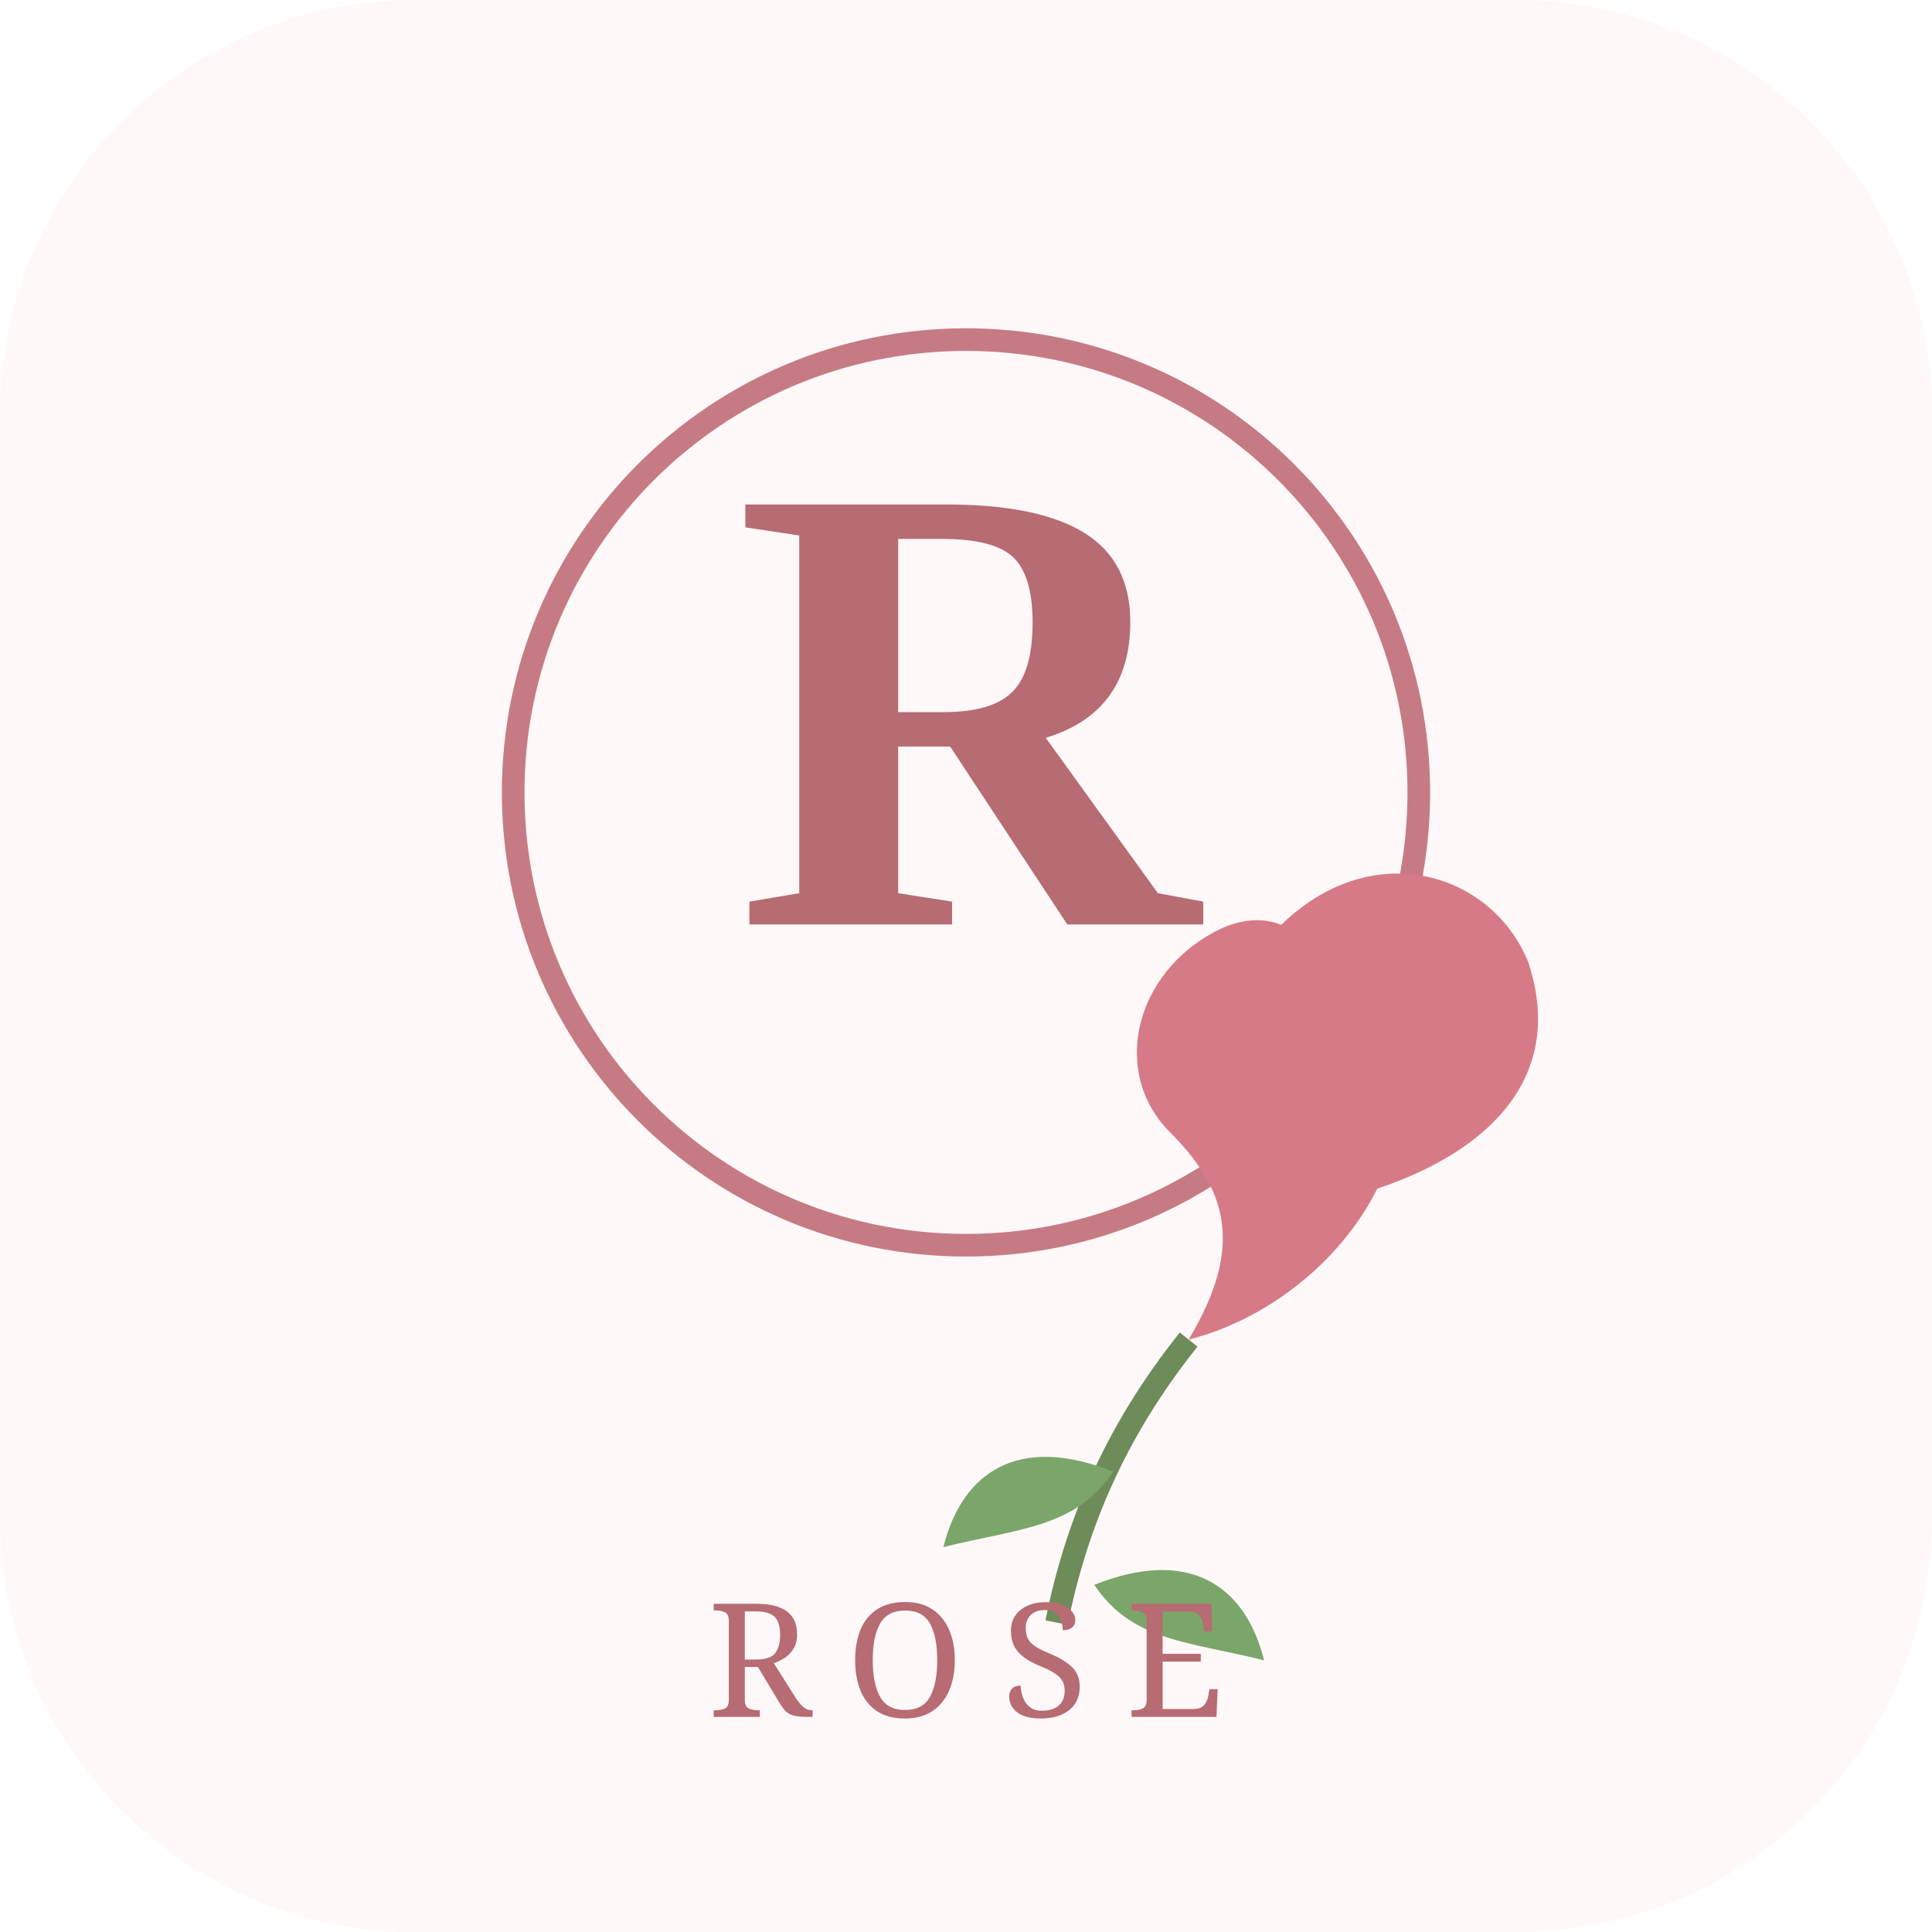
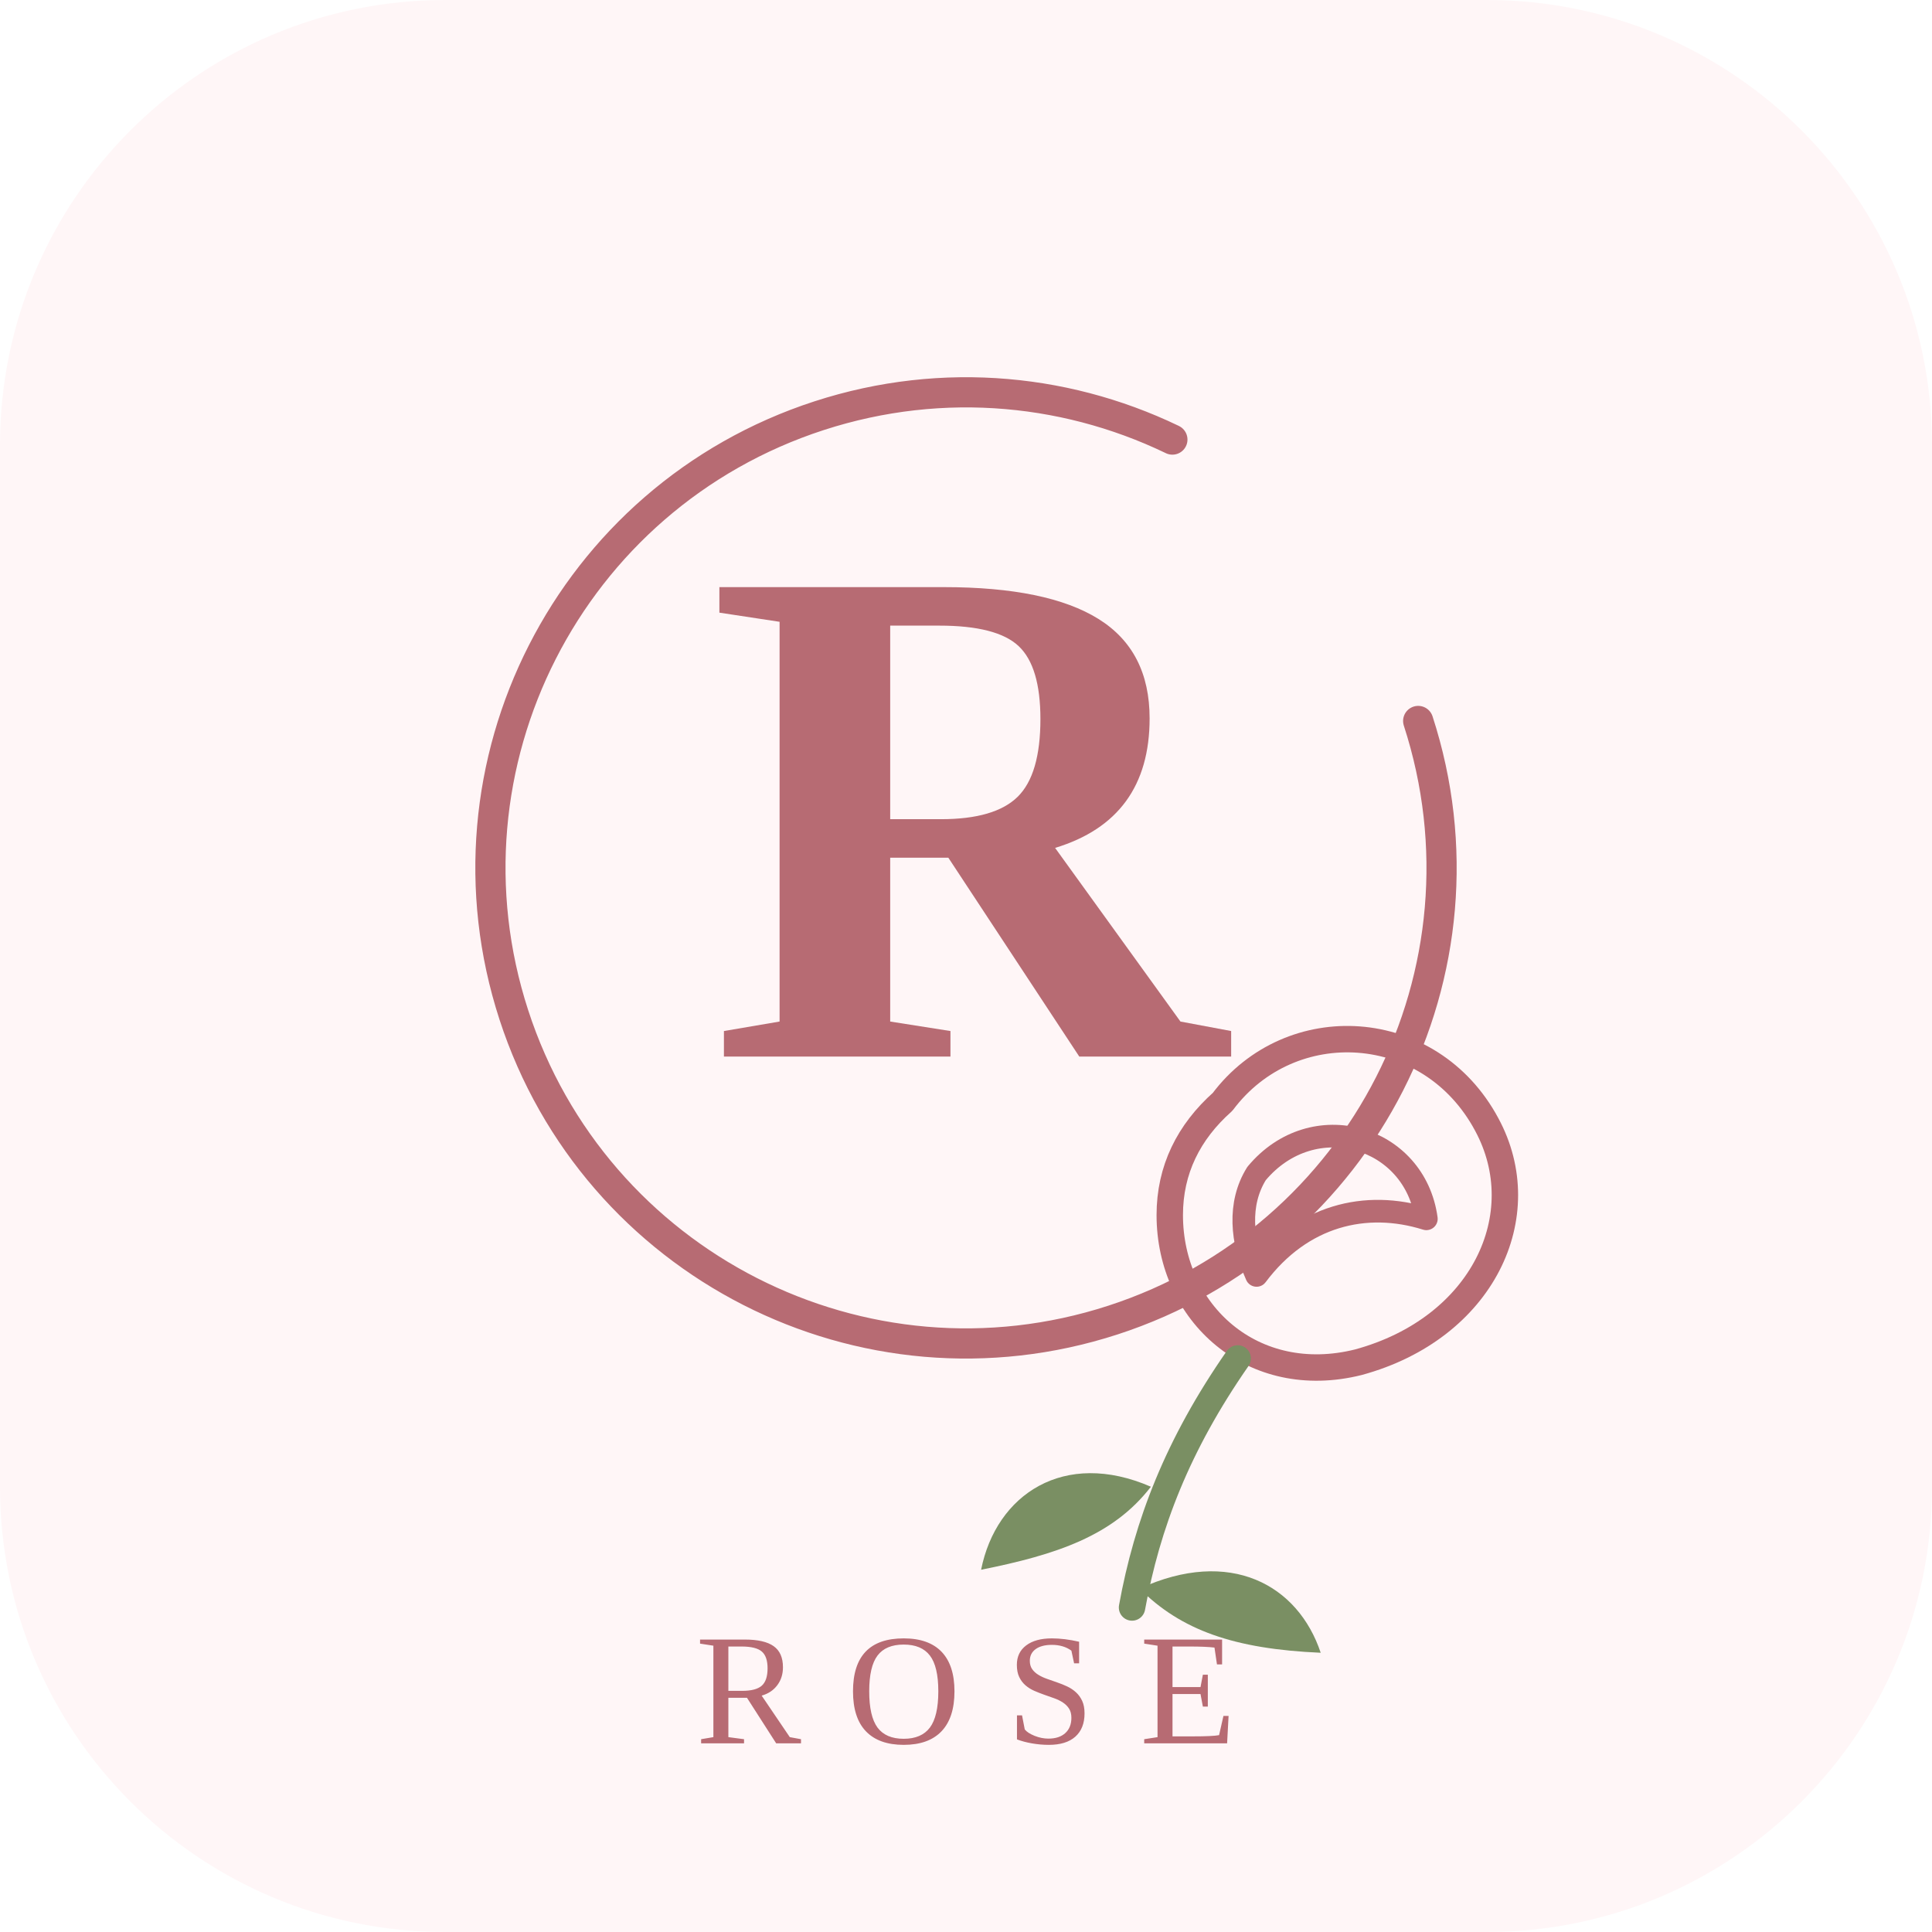
<svg xmlns="http://www.w3.org/2000/svg" viewBox="0 0 512 512">
-   <rect width="512" height="512" rx="110" fill="#fff8f8" />
-   <circle cx="256" cy="210" r="120" fill="none" stroke="#C67B84" stroke-width="6" />
-   <text x="256" y="245" font-size="170" font-family="Georgia, Times New Roman, serif" font-weight="700" fill="#B76B73" text-anchor="middle">
-         R
-   </text>
-   <path d="   M335 250   C360 220 395 230 405 255   C415 285 395 305 365 315   C355 335 335 350 315 355   C330 330 325 315 310 300   C295 285 300 260 320 248   C330 242 338 243 345 248   Z" fill="#D77A87" />
-   <path d="   M315 355   C295 380 285 405 280 430" stroke="#6D8C5A" stroke-width="6" fill="none" />
-   <path d="   M295 390   C270 380 255 390 250 410   C270 405 285 405 295 390Z" fill="#7BA66A" />
-   <path d="   M290 420   C315 410 330 420 335 440   C315 435 300 435 290 420Z" fill="#7BA66A" />
-   <text x="256" y="455" font-size="42" letter-spacing="10" font-family="Georgia, serif" fill="#B76B73" text-anchor="middle">
-         ROSE
-   </text>
+   <rect width="512" height="512" rx="118" fill="#FFF6F7" />
+   <circle cx="256" cy="230" r="126" fill="none" stroke="#B76B73" stroke-width="8" stroke-linecap="round" stroke-dasharray="690 120" transform="rotate(-18 256 230)" />
+   <text x="256" y="280" text-anchor="middle" font-family="Georgia, 'Times New Roman', serif" font-size="190" font-weight="700" fill="#B76B73">R</text>
+   <path d="M324 292            C342 268 379 270 394 298            C407 322 393 352 360 361            C332 368 310 348 310 322            C310 310 315 300 324 292Z" fill="none" stroke="#B76B73" stroke-width="7" stroke-linecap="round" stroke-linejoin="round" />
+   <path d="M333 311            C348 293 375 301 378 323            C362 318 345 322 333 338            C329 329 328 319 333 311Z" fill="none" stroke="#B76B73" stroke-width="6" stroke-linecap="round" stroke-linejoin="round" />
+   <path d="M328 360 C312 383 304 404 300 426" fill="none" stroke="#7A8F63" stroke-width="7" stroke-linecap="round" />
+   <path d="M305 394 C282 384 264 396 260 416 C280 412 295 407 305 394Z" fill="#7A8F63" />
+   <path d="M302 421 C326 410 344 420 350 438 C327 437 313 432 302 421Z" fill="#7A8F63" />
+   <text x="256" y="462" text-anchor="middle" font-family="Georgia, 'Times New Roman', serif" font-size="42" letter-spacing="12" fill="#B76B73">ROSE</text>
</svg>
